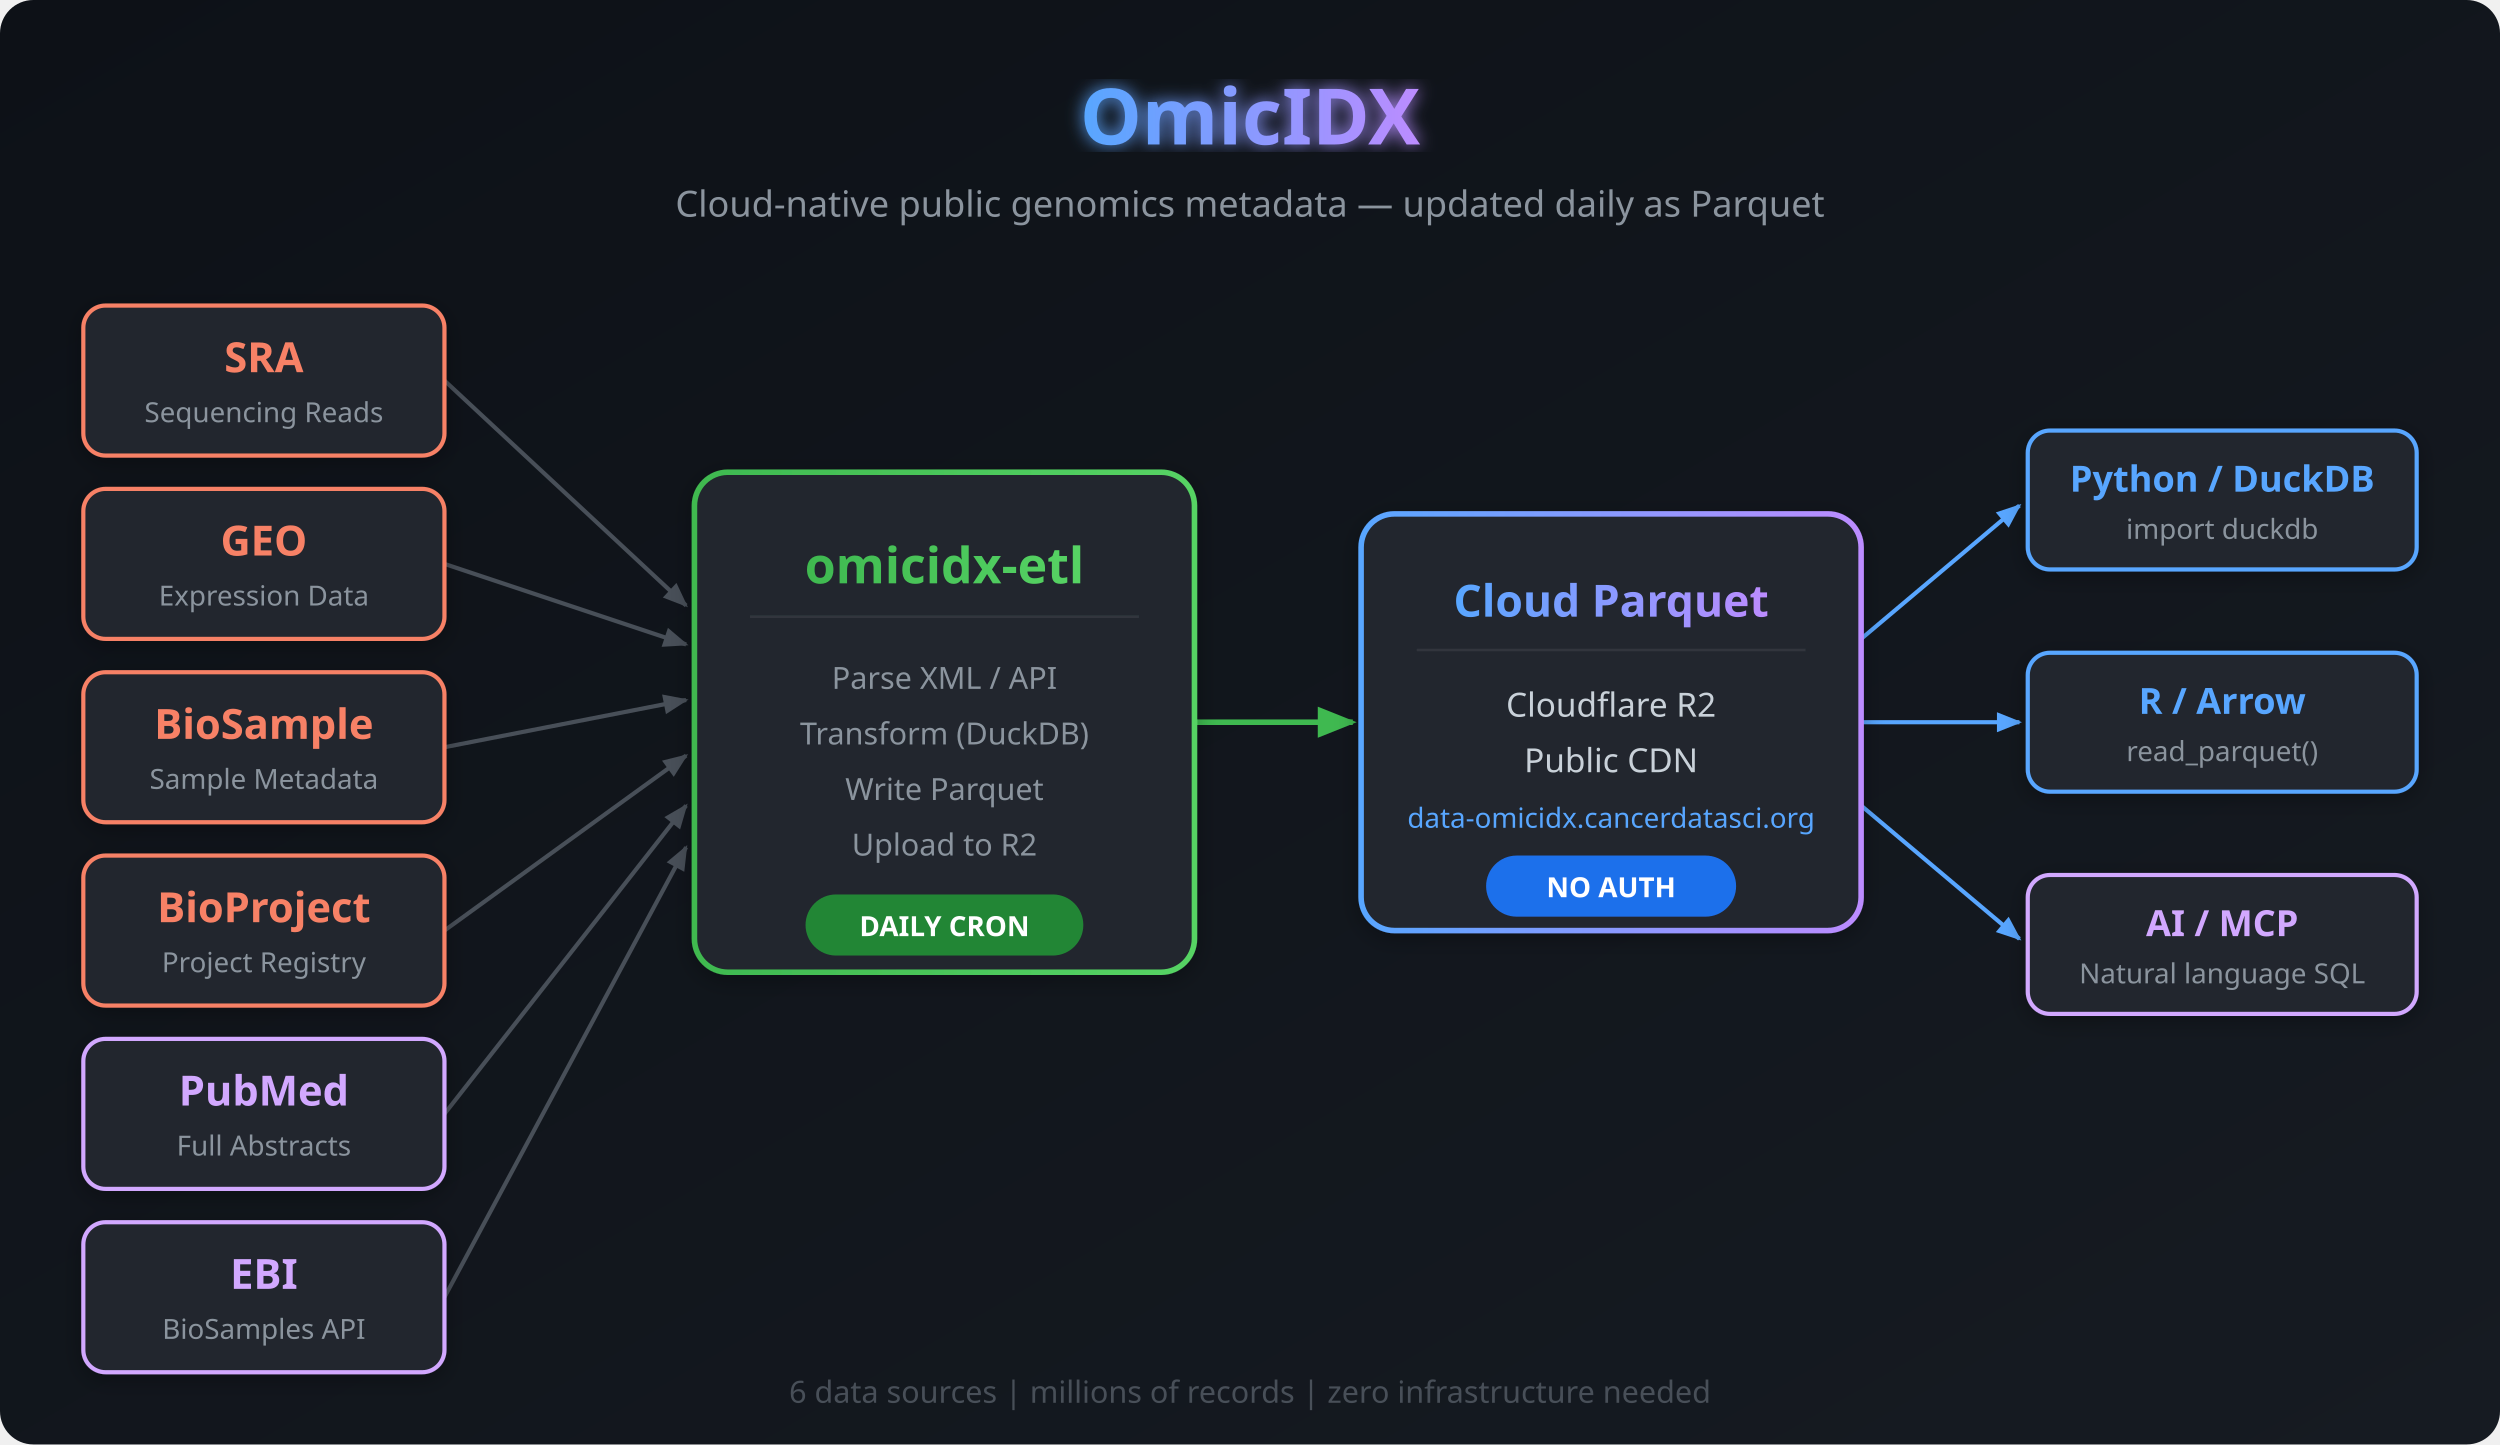
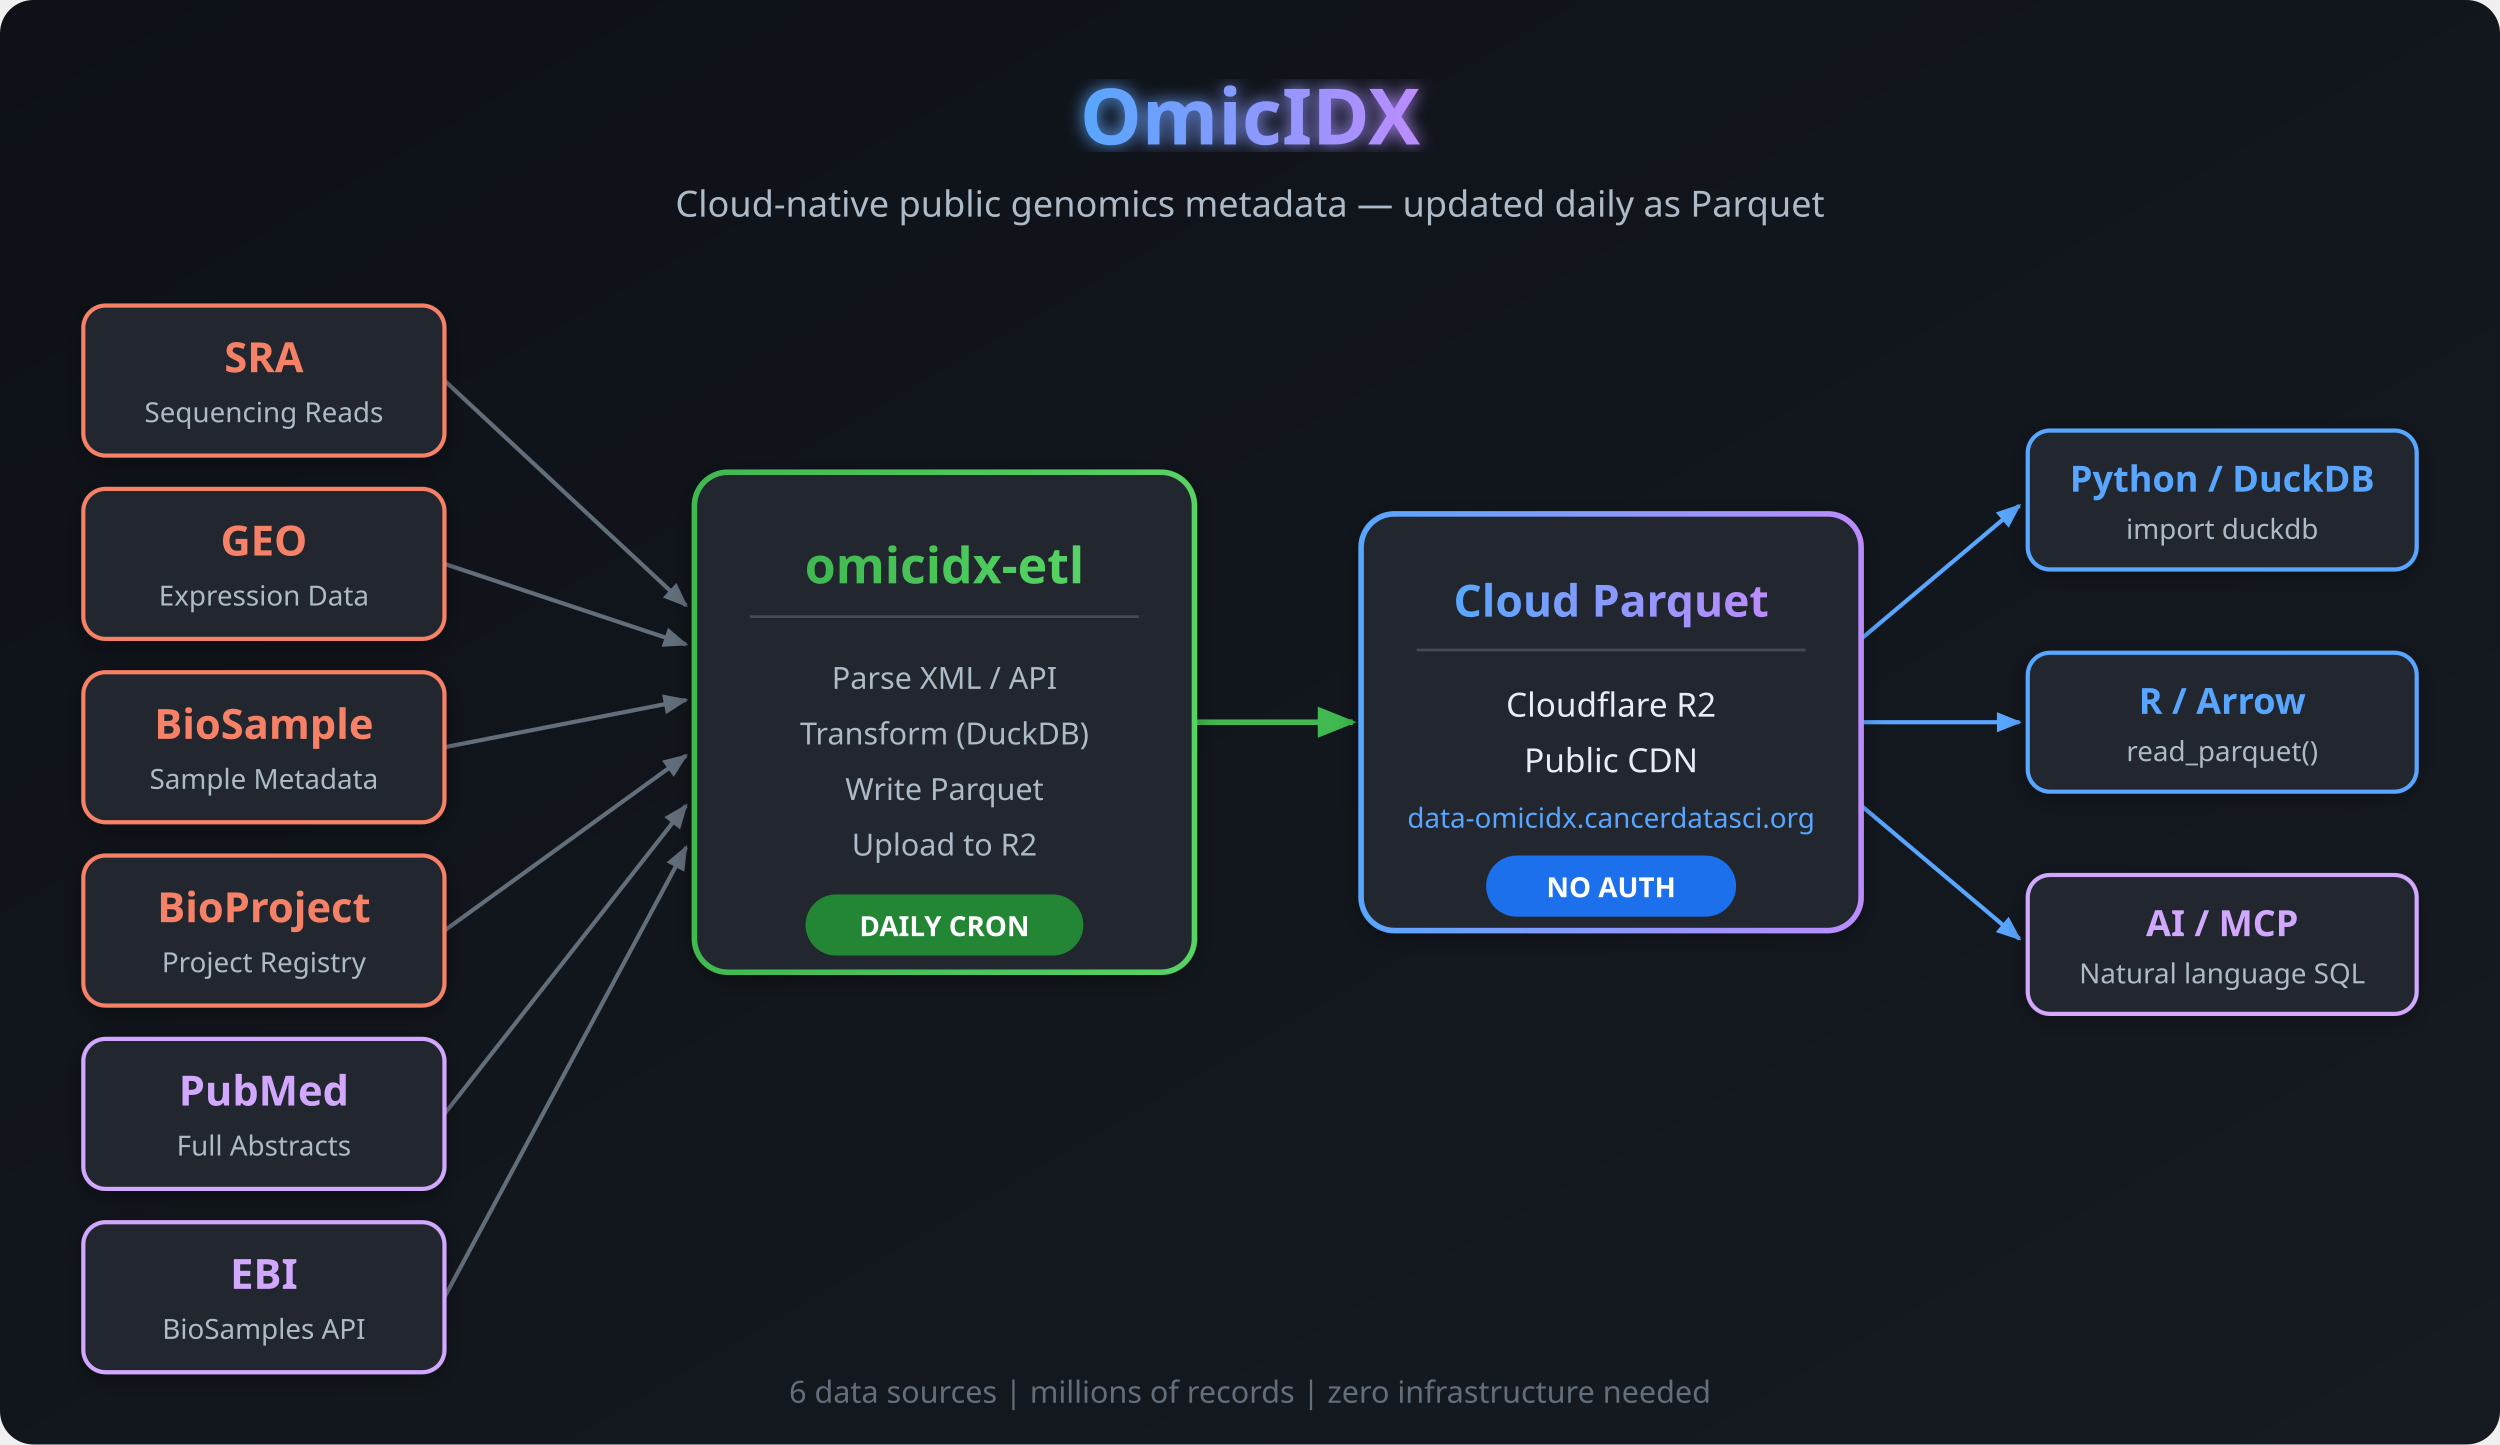
<svg xmlns="http://www.w3.org/2000/svg" viewBox="0 0 900 520" font-family="'Segoe UI', system-ui, -apple-system, sans-serif">
  <defs>
    <linearGradient id="bg" x1="0" y1="0" x2="1" y2="1">
      <stop offset="0%" stop-color="#0d1117" />
      <stop offset="100%" stop-color="#161b22" />
    </linearGradient>
    <linearGradient id="accent" x1="0" y1="0" x2="1" y2="0">
      <stop offset="0%" stop-color="#58a6ff" />
      <stop offset="100%" stop-color="#bc8cff" />
    </linearGradient>
    <linearGradient id="green" x1="0" y1="0" x2="1" y2="0">
      <stop offset="0%" stop-color="#3fb950" />
      <stop offset="100%" stop-color="#56d364" />
    </linearGradient>
    <filter id="glow">
      <feGaussianBlur stdDeviation="3" result="blur" />
      <feMerge>
        <feMergeNode in="blur" />
        <feMergeNode in="SourceGraphic" />
      </feMerge>
    </filter>
    <filter id="shadow">
      <feDropShadow dx="0" dy="2" stdDeviation="4" flood-color="#000" flood-opacity="0.3" />
    </filter>
    <marker id="arrowGray" viewBox="0 0 10 10" refX="9" refY="5" markerWidth="6" markerHeight="6" orient="auto-start-reverse">
-       <path d="M 0 1 L 10 5 L 0 9 z" fill="#484f58" />
+       <path d="M 0 1 L 10 5 L 0 9 z" fill="#636e7b" />
    </marker>
    <marker id="arrowGreen" viewBox="0 0 10 10" refX="9" refY="5" markerWidth="7" markerHeight="7" orient="auto-start-reverse">
      <path d="M 0 1 L 10 5 L 0 9 z" fill="#3fb950" />
    </marker>
    <marker id="arrowBlue" viewBox="0 0 10 10" refX="9" refY="5" markerWidth="6" markerHeight="6" orient="auto-start-reverse">
      <path d="M 0 1 L 10 5 L 0 9 z" fill="#58a6ff" />
    </marker>
  </defs>
  <rect width="900" height="520" fill="url(#bg)" rx="12" />
-   <g stroke="#484f58" stroke-width="1.5" fill="none" marker-end="url(#arrowGray)">
+   <g stroke="#636e7b" stroke-width="1.5" fill="none" marker-end="url(#arrowGray)">
    <line x1="160" y1="137" x2="247" y2="218" />
    <line x1="160" y1="203" x2="247" y2="232" />
    <line x1="160" y1="269" x2="247" y2="252" />
    <line x1="160" y1="335" x2="247" y2="272" />
    <line x1="160" y1="401" x2="247" y2="290" />
    <line x1="160" y1="467" x2="247" y2="305" />
  </g>
  <line x1="430" y1="260" x2="487" y2="260" stroke="#3fb950" stroke-width="2" marker-end="url(#arrowGreen)" />
  <g stroke="#58a6ff" stroke-width="1.5" fill="none" marker-end="url(#arrowBlue)">
    <line x1="670" y1="230" x2="727" y2="182" />
    <line x1="670" y1="260" x2="727" y2="260" />
    <line x1="670" y1="290" x2="727" y2="338" />
  </g>
  <text x="450" y="52" text-anchor="middle" fill="url(#accent)" font-size="28" font-weight="700" filter="url(#glow)">OmicIDX</text>
-   <text x="450" y="78" text-anchor="middle" fill="#8b949e" font-size="13">Cloud-native public genomics metadata — updated daily as Parquet</text>
+   <text x="450" y="78" text-anchor="middle" fill="#adbac7" font-size="13">Cloud-native public genomics metadata — updated daily as Parquet</text>
  <g filter="url(#shadow)">
    <rect x="30" y="110" width="130" height="54" rx="8" fill="#21262d" stroke="#f78166" stroke-width="1.5" />
    <text x="95" y="134" text-anchor="middle" fill="#f78166" font-size="15" font-weight="700">SRA</text>
-     <text x="95" y="152" text-anchor="middle" fill="#8b949e" font-size="10">Sequencing Reads</text>
+     <text x="95" y="152" text-anchor="middle" fill="#adbac7" font-size="10">Sequencing Reads</text>
    <rect x="30" y="176" width="130" height="54" rx="8" fill="#21262d" stroke="#f78166" stroke-width="1.5" />
    <text x="95" y="200" text-anchor="middle" fill="#f78166" font-size="15" font-weight="700">GEO</text>
-     <text x="95" y="218" text-anchor="middle" fill="#8b949e" font-size="10">Expression Data</text>
+     <text x="95" y="218" text-anchor="middle" fill="#adbac7" font-size="10">Expression Data</text>
    <rect x="30" y="242" width="130" height="54" rx="8" fill="#21262d" stroke="#f78166" stroke-width="1.5" />
    <text x="95" y="266" text-anchor="middle" fill="#f78166" font-size="15" font-weight="700">BioSample</text>
-     <text x="95" y="284" text-anchor="middle" fill="#8b949e" font-size="10">Sample Metadata</text>
+     <text x="95" y="284" text-anchor="middle" fill="#adbac7" font-size="10">Sample Metadata</text>
    <rect x="30" y="308" width="130" height="54" rx="8" fill="#21262d" stroke="#f78166" stroke-width="1.5" />
    <text x="95" y="332" text-anchor="middle" fill="#f78166" font-size="15" font-weight="700">BioProject</text>
-     <text x="95" y="350" text-anchor="middle" fill="#8b949e" font-size="10">Project Registry</text>
+     <text x="95" y="350" text-anchor="middle" fill="#adbac7" font-size="10">Project Registry</text>
    <rect x="30" y="374" width="130" height="54" rx="8" fill="#21262d" stroke="#d2a8ff" stroke-width="1.5" />
    <text x="95" y="398" text-anchor="middle" fill="#d2a8ff" font-size="15" font-weight="700">PubMed</text>
-     <text x="95" y="416" text-anchor="middle" fill="#8b949e" font-size="10">Full Abstracts</text>
+     <text x="95" y="416" text-anchor="middle" fill="#adbac7" font-size="10">Full Abstracts</text>
    <rect x="30" y="440" width="130" height="54" rx="8" fill="#21262d" stroke="#d2a8ff" stroke-width="1.5" />
    <text x="95" y="464" text-anchor="middle" fill="#d2a8ff" font-size="15" font-weight="700">EBI</text>
-     <text x="95" y="482" text-anchor="middle" fill="#8b949e" font-size="10">BioSamples API</text>
+     <text x="95" y="482" text-anchor="middle" fill="#adbac7" font-size="10">BioSamples API</text>
  </g>
  <g filter="url(#shadow)">
    <rect x="250" y="170" width="180" height="180" rx="12" fill="#21262d" stroke="url(#green)" stroke-width="2" />
    <text x="340" y="210" text-anchor="middle" fill="url(#green)" font-size="18" font-weight="700">omicidx-etl</text>
-     <line x1="270" y1="222" x2="410" y2="222" stroke="#30363d" stroke-width="1" />
-     <text x="340" y="248" text-anchor="middle" fill="#8b949e" font-size="11">Parse XML / API</text>
-     <text x="340" y="268" text-anchor="middle" fill="#8b949e" font-size="11">Transform (DuckDB)</text>
-     <text x="340" y="288" text-anchor="middle" fill="#8b949e" font-size="11">Write Parquet</text>
-     <text x="340" y="308" text-anchor="middle" fill="#8b949e" font-size="11">Upload to R2</text>
+     <line x1="270" y1="222" x2="410" y2="222" stroke="#444c56" stroke-width="1" />
+     <text x="340" y="248" text-anchor="middle" fill="#adbac7" font-size="11">Parse XML / API</text>
+     <text x="340" y="268" text-anchor="middle" fill="#adbac7" font-size="11">Transform (DuckDB)</text>
+     <text x="340" y="288" text-anchor="middle" fill="#adbac7" font-size="11">Write Parquet</text>
+     <text x="340" y="308" text-anchor="middle" fill="#adbac7" font-size="11">Upload to R2</text>
    <rect x="290" y="322" width="100" height="22" rx="11" fill="#238636" />
    <text x="340" y="337" text-anchor="middle" fill="#fff" font-size="10" font-weight="600">DAILY CRON</text>
  </g>
  <g filter="url(#shadow)">
    <rect x="490" y="185" width="180" height="150" rx="12" fill="#21262d" stroke="url(#accent)" stroke-width="2" />
    <text x="580" y="222" text-anchor="middle" fill="url(#accent)" font-size="16" font-weight="700">Cloud Parquet</text>
-     <line x1="510" y1="234" x2="650" y2="234" stroke="#30363d" stroke-width="1" />
-     <text x="580" y="258" text-anchor="middle" fill="#c9d1d9" font-size="12">Cloudflare R2</text>
-     <text x="580" y="278" text-anchor="middle" fill="#c9d1d9" font-size="12">Public CDN</text>
+     <line x1="510" y1="234" x2="650" y2="234" stroke="#444c56" stroke-width="1" />
+     <text x="580" y="258" text-anchor="middle" fill="#e6edf3" font-size="12">Cloudflare R2</text>
+     <text x="580" y="278" text-anchor="middle" fill="#e6edf3" font-size="12">Public CDN</text>
    <text x="580" y="298" text-anchor="middle" fill="#58a6ff" font-size="10">data-omicidx.cancerdatasci.org</text>
    <rect x="535" y="308" width="90" height="22" rx="11" fill="#1f6feb" />
    <text x="580" y="323" text-anchor="middle" fill="#fff" font-size="10" font-weight="600">NO AUTH</text>
  </g>
  <g filter="url(#shadow)">
    <rect x="730" y="155" width="140" height="50" rx="8" fill="#21262d" stroke="#58a6ff" stroke-width="1.5" />
    <text x="800" y="177" text-anchor="middle" fill="#58a6ff" font-size="13" font-weight="600">Python / DuckDB</text>
-     <text x="800" y="194" text-anchor="middle" fill="#8b949e" font-size="10">import duckdb</text>
+     <text x="800" y="194" text-anchor="middle" fill="#adbac7" font-size="10">import duckdb</text>
    <rect x="730" y="235" width="140" height="50" rx="8" fill="#21262d" stroke="#58a6ff" stroke-width="1.5" />
    <text x="800" y="257" text-anchor="middle" fill="#58a6ff" font-size="13" font-weight="600">R / Arrow</text>
-     <text x="800" y="274" text-anchor="middle" fill="#8b949e" font-size="10">read_parquet()</text>
+     <text x="800" y="274" text-anchor="middle" fill="#adbac7" font-size="10">read_parquet()</text>
    <rect x="730" y="315" width="140" height="50" rx="8" fill="#21262d" stroke="#d2a8ff" stroke-width="1.5" />
    <text x="800" y="337" text-anchor="middle" fill="#d2a8ff" font-size="13" font-weight="600">AI / MCP</text>
-     <text x="800" y="354" text-anchor="middle" fill="#8b949e" font-size="10">Natural language SQL</text>
+     <text x="800" y="354" text-anchor="middle" fill="#adbac7" font-size="10">Natural language SQL</text>
  </g>
-   <text x="450" y="505" text-anchor="middle" fill="#484f58" font-size="11">6 data sources  |  millions of records  |  zero infrastructure needed</text>
+   <text x="450" y="505" text-anchor="middle" fill="#636e7b" font-size="11">6 data sources  |  millions of records  |  zero infrastructure needed</text>
</svg>
